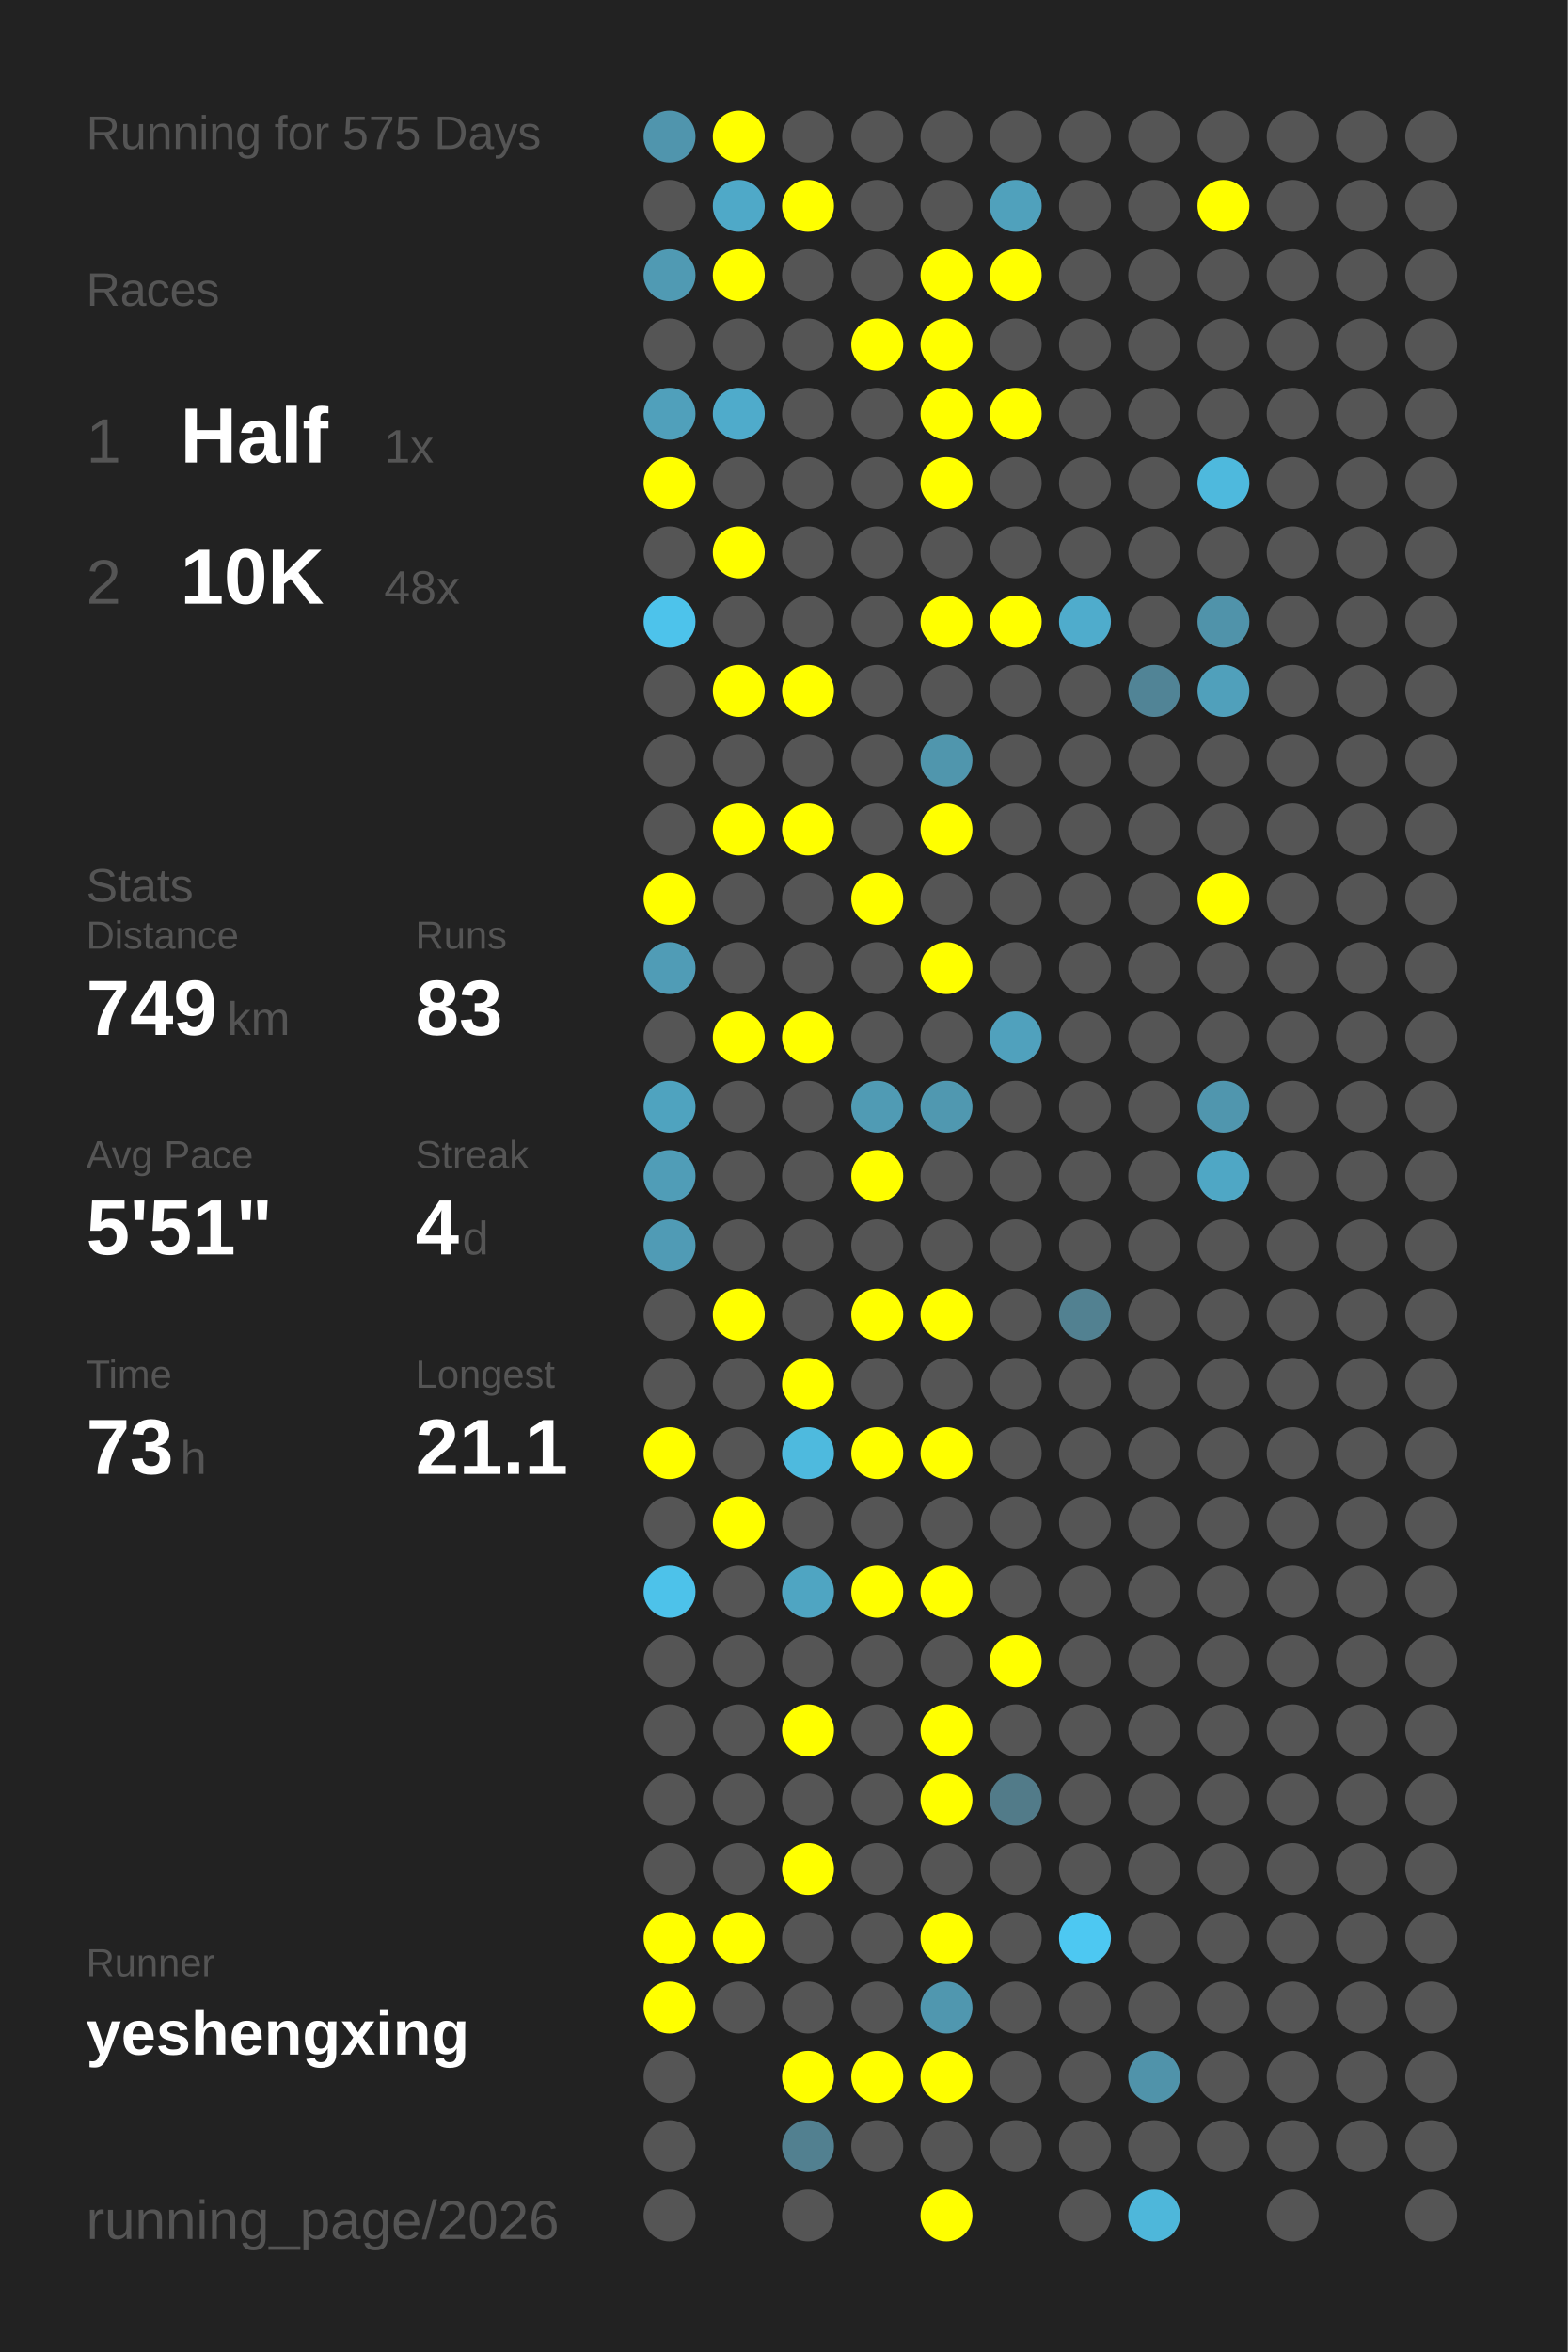
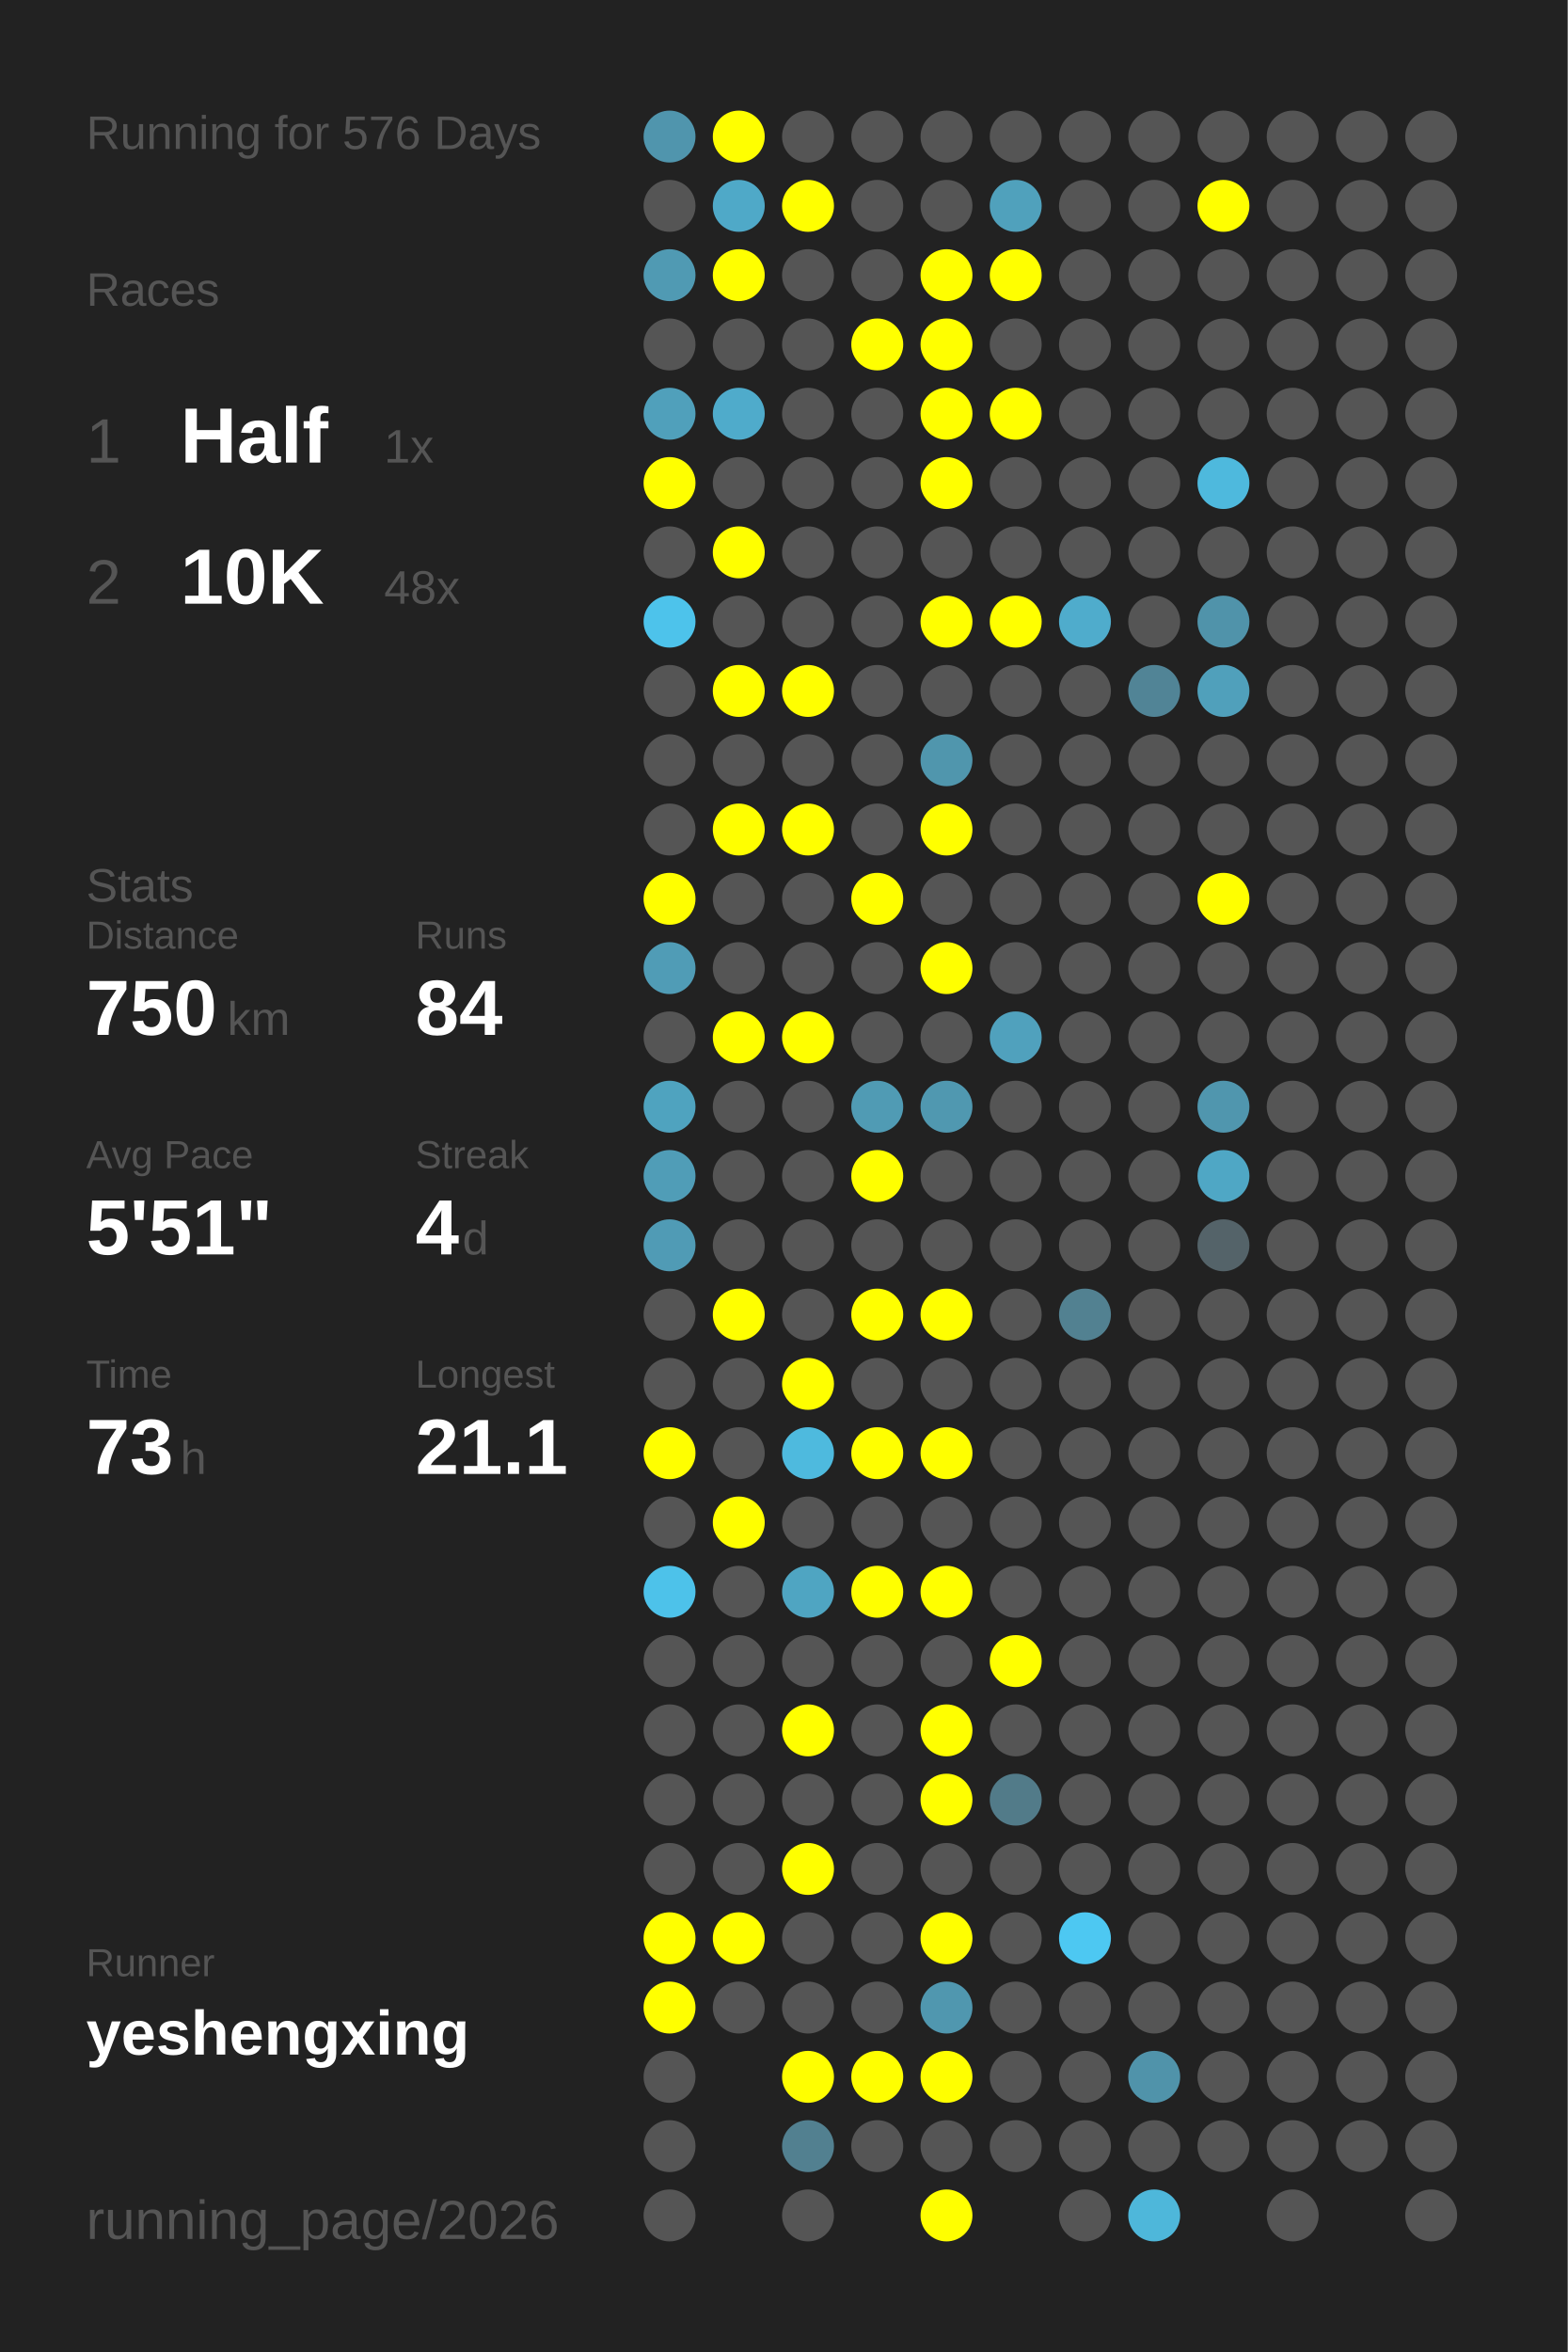
<svg xmlns="http://www.w3.org/2000/svg" baseProfile="full" height="300mm" version="1.1" viewBox="0,0,200,300" width="200mm">
  <defs />
  <rect fill="#222222" height="300" width="200" x="0" y="0" />
-   <text fill="#555555" style="font-size:6px; font-family:Arial;" x="11" y="19">Running for 575 Days</text>
+   <text fill="#555555" style="font-size:6px; font-family:Arial;" x="11" y="19">Running for 576 Days</text>
  <text fill="#555555" style="font-size:6px; font-family:Arial;" x="11" y="39">Races</text>
  <text fill="#555555" style="font-size:8px; font-family:Arial;" x="11" y="59">1</text>
  <text fill="#FFFFFF" style="font-size:10px; font-family:Arial; font-weight:bold;" x="23" y="59">Half</text>
  <text fill="#555555" style="font-size:6px; font-family:Arial;" x="49" y="59">1x</text>
  <text fill="#555555" style="font-size:8px; font-family:Arial;" x="11" y="77">2</text>
  <text fill="#FFFFFF" style="font-size:10px; font-family:Arial; font-weight:bold;" x="23" y="77">10K</text>
  <text fill="#555555" style="font-size:6px; font-family:Arial;" x="49" y="77">48x</text>
  <text fill="#555555" style="font-size:6px; font-family:Arial;" x="11" y="115">Stats</text>
  <text fill="#555555" style="font-size:5px; font-family:Arial;" x="11" y="121">Distance</text>
-   <text fill="#FFFFFF" style="font-size:10px; font-family:Arial; font-weight:bold;" x="11" y="132">749</text>
+   <text fill="#FFFFFF" style="font-size:10px; font-family:Arial; font-weight:bold;" x="11" y="132">750</text>
  <text fill="#555555" style="font-size:6px; font-family:Arial;" x="29" y="132">km</text>
  <text fill="#555555" style="font-size:5px; font-family:Arial;" x="53" y="121">Runs</text>
-   <text fill="#FFFFFF" style="font-size:10px; font-family:Arial; font-weight:bold;" x="53" y="132">83</text>
+   <text fill="#FFFFFF" style="font-size:10px; font-family:Arial; font-weight:bold;" x="53" y="132">84</text>
  <text fill="#555555" style="font-size:5px; font-family:Arial;" x="11" y="149">Avg Pace</text>
  <text fill="#FFFFFF" style="font-size:10px; font-family:Arial; font-weight:bold;" x="11" y="160">5'51"</text>
  <text fill="#555555" style="font-size:5px; font-family:Arial;" x="53" y="149">Streak</text>
  <text fill="#FFFFFF" style="font-size:10px; font-family:Arial; font-weight:bold;" x="53" y="160">4</text>
  <text fill="#555555" style="font-size:6px; font-family:Arial;" x="59" y="160">d</text>
  <text fill="#555555" style="font-size:5px; font-family:Arial;" x="11" y="177">Time</text>
  <text fill="#FFFFFF" style="font-size:10px; font-family:Arial; font-weight:bold;" x="11" y="188">73</text>
  <text fill="#555555" style="font-size:6px; font-family:Arial;" x="23" y="188">h</text>
  <text fill="#555555" style="font-size:5px; font-family:Arial;" x="53" y="177">Longest</text>
  <text fill="#FFFFFF" style="font-size:10px; font-family:Arial; font-weight:bold;" x="53" y="188">21.1</text>
  <text fill="#555555" style="font-size:5px; font-family:Arial;" x="11" y="252.065">Runner</text>
  <text fill="#FFFFFF" style="font-size:8px; font-family:Arial; font-weight:bold;" x="11" y="262.065">yeshengxing</text>
  <text fill="#555555" style="font-size:7px; font-family:Arial;" x="11" y="285.581">running_page/2026</text>
  <circle cx="85.417" cy="17.419" fill="#5095ad" r="3.312" />
  <circle cx="85.417" cy="26.258" fill="#555555" r="3.312" />
  <circle cx="85.417" cy="35.097" fill="#509ab3" r="3.312" />
  <circle cx="85.417" cy="43.935" fill="#555555" r="3.312" />
  <circle cx="85.417" cy="52.774" fill="#50a0bb" r="3.312" />
  <circle cx="85.417" cy="61.613" fill="#FFFF00" r="3.312" />
  <circle cx="85.417" cy="70.452" fill="#555555" r="3.312" />
  <circle cx="85.417" cy="79.29" fill="#4dc3eb" r="3.312" />
  <circle cx="85.417" cy="88.129" fill="#555555" r="3.312" />
  <circle cx="85.417" cy="96.968" fill="#555555" r="3.312" />
  <circle cx="85.417" cy="105.806" fill="#555555" r="3.312" />
  <circle cx="85.417" cy="114.645" fill="#FFFF00" r="3.312" />
  <circle cx="85.417" cy="123.484" fill="#509cb6" r="3.312" />
  <circle cx="85.417" cy="132.323" fill="#555555" r="3.312" />
  <circle cx="85.417" cy="141.161" fill="#4fa3bf" r="3.312" />
  <circle cx="85.417" cy="150" fill="#509db7" r="3.312" />
  <circle cx="85.417" cy="158.839" fill="#509bb5" r="3.312" />
  <circle cx="85.417" cy="167.677" fill="#555555" r="3.312" />
  <circle cx="85.417" cy="176.516" fill="#555555" r="3.312" />
  <circle cx="85.417" cy="185.355" fill="#FFFF00" r="3.312" />
  <circle cx="85.417" cy="194.194" fill="#555555" r="3.312" />
  <circle cx="85.417" cy="203.032" fill="#4dc2ea" r="3.312" />
  <circle cx="85.417" cy="211.871" fill="#555555" r="3.312" />
  <circle cx="85.417" cy="220.71" fill="#555555" r="3.312" />
  <circle cx="85.417" cy="229.548" fill="#555555" r="3.312" />
  <circle cx="85.417" cy="238.387" fill="#555555" r="3.312" />
  <circle cx="85.417" cy="247.226" fill="#FFFF00" r="3.312" />
  <circle cx="85.417" cy="256.065" fill="#FFFF00" r="3.312" />
  <circle cx="85.417" cy="264.903" fill="#555555" r="3.312" />
  <circle cx="85.417" cy="273.742" fill="#555555" r="3.312" />
  <circle cx="85.417" cy="282.581" fill="#555555" r="3.312" />
  <circle cx="94.25" cy="17.419" fill="#FFFF00" r="3.312" />
  <circle cx="94.25" cy="26.258" fill="#4fa9c8" r="3.312" />
  <circle cx="94.25" cy="35.097" fill="#FFFF00" r="3.312" />
  <circle cx="94.25" cy="43.935" fill="#555555" r="3.312" />
  <circle cx="94.25" cy="52.774" fill="#4fabcb" r="3.312" />
  <circle cx="94.25" cy="61.613" fill="#555555" r="3.312" />
  <circle cx="94.25" cy="70.452" fill="#FFFF00" r="3.312" />
  <circle cx="94.25" cy="79.29" fill="#555555" r="3.312" />
  <circle cx="94.25" cy="88.129" fill="#FFFF00" r="3.312" />
  <circle cx="94.25" cy="96.968" fill="#555555" r="3.312" />
  <circle cx="94.25" cy="105.806" fill="#FFFF00" r="3.312" />
  <circle cx="94.25" cy="114.645" fill="#555555" r="3.312" />
  <circle cx="94.25" cy="123.484" fill="#555555" r="3.312" />
  <circle cx="94.25" cy="132.323" fill="#FFFF00" r="3.312" />
  <circle cx="94.25" cy="141.161" fill="#555555" r="3.312" />
  <circle cx="94.25" cy="150" fill="#555555" r="3.312" />
  <circle cx="94.25" cy="158.839" fill="#555555" r="3.312" />
  <circle cx="94.25" cy="167.677" fill="#FFFF00" r="3.312" />
  <circle cx="94.25" cy="176.516" fill="#555555" r="3.312" />
  <circle cx="94.25" cy="185.355" fill="#555555" r="3.312" />
  <circle cx="94.25" cy="194.194" fill="#FFFF00" r="3.312" />
  <circle cx="94.25" cy="203.032" fill="#555555" r="3.312" />
  <circle cx="94.25" cy="211.871" fill="#555555" r="3.312" />
  <circle cx="94.25" cy="220.71" fill="#555555" r="3.312" />
  <circle cx="94.25" cy="229.548" fill="#555555" r="3.312" />
  <circle cx="94.25" cy="238.387" fill="#555555" r="3.312" />
  <circle cx="94.25" cy="247.226" fill="#FFFF00" r="3.312" />
  <circle cx="94.25" cy="256.065" fill="#555555" r="3.312" />
  <circle cx="103.083" cy="17.419" fill="#555555" r="3.312" />
  <circle cx="103.083" cy="26.258" fill="#FFFF00" r="3.312" />
  <circle cx="103.083" cy="35.097" fill="#555555" r="3.312" />
  <circle cx="103.083" cy="43.935" fill="#555555" r="3.312" />
  <circle cx="103.083" cy="52.774" fill="#555555" r="3.312" />
  <circle cx="103.083" cy="61.613" fill="#555555" r="3.312" />
  <circle cx="103.083" cy="70.452" fill="#555555" r="3.312" />
  <circle cx="103.083" cy="79.29" fill="#555555" r="3.312" />
  <circle cx="103.083" cy="88.129" fill="#FFFF00" r="3.312" />
  <circle cx="103.083" cy="96.968" fill="#555555" r="3.312" />
  <circle cx="103.083" cy="105.806" fill="#FFFF00" r="3.312" />
  <circle cx="103.083" cy="114.645" fill="#555555" r="3.312" />
  <circle cx="103.083" cy="123.484" fill="#555555" r="3.312" />
  <circle cx="103.083" cy="132.323" fill="#FFFF00" r="3.312" />
  <circle cx="103.083" cy="141.161" fill="#555555" r="3.312" />
  <circle cx="103.083" cy="150" fill="#555555" r="3.312" />
  <circle cx="103.083" cy="158.839" fill="#555555" r="3.312" />
  <circle cx="103.083" cy="167.677" fill="#555555" r="3.312" />
  <circle cx="103.083" cy="176.516" fill="#FFFF00" r="3.312" />
  <circle cx="103.083" cy="185.355" fill="#4ebade" r="3.312" />
  <circle cx="103.083" cy="194.194" fill="#555555" r="3.312" />
  <circle cx="103.083" cy="203.032" fill="#4fa5c2" r="3.312" />
  <circle cx="103.083" cy="211.871" fill="#555555" r="3.312" />
  <circle cx="103.083" cy="220.71" fill="#FFFF00" r="3.312" />
  <circle cx="103.083" cy="229.548" fill="#555555" r="3.312" />
  <circle cx="103.083" cy="238.387" fill="#FFFF00" r="3.312" />
  <circle cx="103.083" cy="247.226" fill="#555555" r="3.312" />
  <circle cx="103.083" cy="256.065" fill="#555555" r="3.312" />
  <circle cx="103.083" cy="264.903" fill="#FFFF00" r="3.312" />
  <circle cx="103.083" cy="273.742" fill="#528090" r="3.312" />
  <circle cx="103.083" cy="282.581" fill="#555555" r="3.312" />
  <circle cx="111.917" cy="17.419" fill="#555555" r="3.312" />
  <circle cx="111.917" cy="26.258" fill="#555555" r="3.312" />
  <circle cx="111.917" cy="35.097" fill="#555555" r="3.312" />
  <circle cx="111.917" cy="43.935" fill="#FFFF00" r="3.312" />
  <circle cx="111.917" cy="52.774" fill="#555555" r="3.312" />
  <circle cx="111.917" cy="61.613" fill="#555555" r="3.312" />
  <circle cx="111.917" cy="70.452" fill="#555555" r="3.312" />
  <circle cx="111.917" cy="79.29" fill="#555555" r="3.312" />
  <circle cx="111.917" cy="88.129" fill="#555555" r="3.312" />
  <circle cx="111.917" cy="96.968" fill="#555555" r="3.312" />
  <circle cx="111.917" cy="105.806" fill="#555555" r="3.312" />
  <circle cx="111.917" cy="114.645" fill="#FFFF00" r="3.312" />
  <circle cx="111.917" cy="123.484" fill="#555555" r="3.312" />
  <circle cx="111.917" cy="132.323" fill="#555555" r="3.312" />
  <circle cx="111.917" cy="141.161" fill="#509bb4" r="3.312" />
  <circle cx="111.917" cy="150" fill="#FFFF00" r="3.312" />
  <circle cx="111.917" cy="158.839" fill="#555555" r="3.312" />
  <circle cx="111.917" cy="167.677" fill="#FFFF00" r="3.312" />
  <circle cx="111.917" cy="176.516" fill="#555555" r="3.312" />
  <circle cx="111.917" cy="185.355" fill="#FFFF00" r="3.312" />
  <circle cx="111.917" cy="194.194" fill="#555555" r="3.312" />
  <circle cx="111.917" cy="203.032" fill="#FFFF00" r="3.312" />
  <circle cx="111.917" cy="211.871" fill="#555555" r="3.312" />
  <circle cx="111.917" cy="220.71" fill="#555555" r="3.312" />
  <circle cx="111.917" cy="229.548" fill="#555555" r="3.312" />
  <circle cx="111.917" cy="238.387" fill="#555555" r="3.312" />
  <circle cx="111.917" cy="247.226" fill="#555555" r="3.312" />
  <circle cx="111.917" cy="256.065" fill="#555555" r="3.312" />
  <circle cx="111.917" cy="264.903" fill="#FFFF00" r="3.312" />
  <circle cx="111.917" cy="273.742" fill="#555555" r="3.312" />
  <circle cx="120.75" cy="17.419" fill="#555555" r="3.312" />
  <circle cx="120.75" cy="26.258" fill="#555555" r="3.312" />
  <circle cx="120.75" cy="35.097" fill="#FFFF00" r="3.312" />
  <circle cx="120.75" cy="43.935" fill="#FFFF00" r="3.312" />
  <circle cx="120.75" cy="52.774" fill="#FFFF00" r="3.312" />
  <circle cx="120.75" cy="61.613" fill="#FFFF00" r="3.312" />
  <circle cx="120.75" cy="70.452" fill="#555555" r="3.312" />
  <circle cx="120.75" cy="79.29" fill="#FFFF00" r="3.312" />
  <circle cx="120.75" cy="88.129" fill="#555555" r="3.312" />
  <circle cx="120.75" cy="96.968" fill="#5096ad" r="3.312" />
  <circle cx="120.75" cy="105.806" fill="#FFFF00" r="3.312" />
  <circle cx="120.75" cy="114.645" fill="#555555" r="3.312" />
  <circle cx="120.75" cy="123.484" fill="#FFFF00" r="3.312" />
  <circle cx="120.75" cy="132.323" fill="#555555" r="3.312" />
  <circle cx="120.75" cy="141.161" fill="#5098b0" r="3.312" />
  <circle cx="120.75" cy="150" fill="#555555" r="3.312" />
  <circle cx="120.75" cy="158.839" fill="#555555" r="3.312" />
  <circle cx="120.75" cy="167.677" fill="#FFFF00" r="3.312" />
  <circle cx="120.75" cy="176.516" fill="#555555" r="3.312" />
  <circle cx="120.75" cy="185.355" fill="#FFFF00" r="3.312" />
  <circle cx="120.75" cy="194.194" fill="#555555" r="3.312" />
  <circle cx="120.75" cy="203.032" fill="#FFFF00" r="3.312" />
  <circle cx="120.75" cy="211.871" fill="#555555" r="3.312" />
  <circle cx="120.75" cy="220.71" fill="#FFFF00" r="3.312" />
  <circle cx="120.75" cy="229.548" fill="#FFFF00" r="3.312" />
  <circle cx="120.75" cy="238.387" fill="#555555" r="3.312" />
  <circle cx="120.75" cy="247.226" fill="#FFFF00" r="3.312" />
  <circle cx="120.75" cy="256.065" fill="#5097af" r="3.312" />
  <circle cx="120.75" cy="264.903" fill="#FFFF00" r="3.312" />
  <circle cx="120.75" cy="273.742" fill="#555555" r="3.312" />
  <circle cx="120.75" cy="282.581" fill="#FFFF00" r="3.312" />
  <circle cx="129.583" cy="17.419" fill="#555555" r="3.312" />
  <circle cx="129.583" cy="26.258" fill="#50a1bc" r="3.312" />
  <circle cx="129.583" cy="35.097" fill="#FFFF00" r="3.312" />
  <circle cx="129.583" cy="43.935" fill="#555555" r="3.312" />
  <circle cx="129.583" cy="52.774" fill="#FFFF00" r="3.312" />
  <circle cx="129.583" cy="61.613" fill="#555555" r="3.312" />
  <circle cx="129.583" cy="70.452" fill="#555555" r="3.312" />
  <circle cx="129.583" cy="79.29" fill="#FFFF00" r="3.312" />
  <circle cx="129.583" cy="88.129" fill="#555555" r="3.312" />
  <circle cx="129.583" cy="96.968" fill="#555555" r="3.312" />
  <circle cx="129.583" cy="105.806" fill="#555555" r="3.312" />
  <circle cx="129.583" cy="114.645" fill="#555555" r="3.312" />
  <circle cx="129.583" cy="123.484" fill="#555555" r="3.312" />
  <circle cx="129.583" cy="132.323" fill="#50a1bd" r="3.312" />
  <circle cx="129.583" cy="141.161" fill="#555555" r="3.312" />
  <circle cx="129.583" cy="150" fill="#555555" r="3.312" />
  <circle cx="129.583" cy="158.839" fill="#555555" r="3.312" />
  <circle cx="129.583" cy="167.677" fill="#555555" r="3.312" />
  <circle cx="129.583" cy="176.516" fill="#555555" r="3.312" />
  <circle cx="129.583" cy="185.355" fill="#555555" r="3.312" />
  <circle cx="129.583" cy="194.194" fill="#555555" r="3.312" />
  <circle cx="129.583" cy="203.032" fill="#555555" r="3.312" />
  <circle cx="129.583" cy="211.871" fill="#FFFF00" r="3.312" />
  <circle cx="129.583" cy="220.71" fill="#555555" r="3.312" />
  <circle cx="129.583" cy="229.548" fill="#527b89" r="3.312" />
  <circle cx="129.583" cy="238.387" fill="#555555" r="3.312" />
  <circle cx="129.583" cy="247.226" fill="#555555" r="3.312" />
  <circle cx="129.583" cy="256.065" fill="#555555" r="3.312" />
  <circle cx="129.583" cy="264.903" fill="#555555" r="3.312" />
  <circle cx="129.583" cy="273.742" fill="#555555" r="3.312" />
  <circle cx="138.417" cy="17.419" fill="#555555" r="3.312" />
  <circle cx="138.417" cy="26.258" fill="#555555" r="3.312" />
  <circle cx="138.417" cy="35.097" fill="#555555" r="3.312" />
  <circle cx="138.417" cy="43.935" fill="#555555" r="3.312" />
  <circle cx="138.417" cy="52.774" fill="#555555" r="3.312" />
  <circle cx="138.417" cy="61.613" fill="#555555" r="3.312" />
  <circle cx="138.417" cy="70.452" fill="#555555" r="3.312" />
  <circle cx="138.417" cy="79.29" fill="#4faccc" r="3.312" />
  <circle cx="138.417" cy="88.129" fill="#555555" r="3.312" />
  <circle cx="138.417" cy="96.968" fill="#555555" r="3.312" />
  <circle cx="138.417" cy="105.806" fill="#555555" r="3.312" />
  <circle cx="138.417" cy="114.645" fill="#555555" r="3.312" />
  <circle cx="138.417" cy="123.484" fill="#555555" r="3.312" />
  <circle cx="138.417" cy="132.323" fill="#555555" r="3.312" />
  <circle cx="138.417" cy="141.161" fill="#555555" r="3.312" />
  <circle cx="138.417" cy="150" fill="#555555" r="3.312" />
  <circle cx="138.417" cy="158.839" fill="#555555" r="3.312" />
  <circle cx="138.417" cy="167.677" fill="#528191" r="3.312" />
  <circle cx="138.417" cy="176.516" fill="#555555" r="3.312" />
  <circle cx="138.417" cy="185.355" fill="#555555" r="3.312" />
  <circle cx="138.417" cy="194.194" fill="#555555" r="3.312" />
  <circle cx="138.417" cy="203.032" fill="#555555" r="3.312" />
  <circle cx="138.417" cy="211.871" fill="#555555" r="3.312" />
  <circle cx="138.417" cy="220.71" fill="#555555" r="3.312" />
  <circle cx="138.417" cy="229.548" fill="#555555" r="3.312" />
  <circle cx="138.417" cy="238.387" fill="#555555" r="3.312" />
  <circle cx="138.417" cy="247.226" fill="#4dc8f2" r="3.312" />
  <circle cx="138.417" cy="256.065" fill="#555555" r="3.312" />
  <circle cx="138.417" cy="264.903" fill="#555555" r="3.312" />
  <circle cx="138.417" cy="273.742" fill="#555555" r="3.312" />
  <circle cx="138.417" cy="282.581" fill="#555555" r="3.312" />
  <circle cx="147.25" cy="17.419" fill="#555555" r="3.312" />
  <circle cx="147.25" cy="26.258" fill="#555555" r="3.312" />
  <circle cx="147.25" cy="35.097" fill="#555555" r="3.312" />
  <circle cx="147.25" cy="43.935" fill="#555555" r="3.312" />
  <circle cx="147.25" cy="52.774" fill="#555555" r="3.312" />
  <circle cx="147.25" cy="61.613" fill="#555555" r="3.312" />
  <circle cx="147.25" cy="70.452" fill="#555555" r="3.312" />
  <circle cx="147.25" cy="79.29" fill="#555555" r="3.312" />
  <circle cx="147.25" cy="88.129" fill="#518496" r="3.312" />
  <circle cx="147.25" cy="96.968" fill="#555555" r="3.312" />
  <circle cx="147.25" cy="105.806" fill="#555555" r="3.312" />
  <circle cx="147.25" cy="114.645" fill="#555555" r="3.312" />
  <circle cx="147.25" cy="123.484" fill="#555555" r="3.312" />
  <circle cx="147.25" cy="132.323" fill="#555555" r="3.312" />
  <circle cx="147.25" cy="141.161" fill="#555555" r="3.312" />
  <circle cx="147.25" cy="150" fill="#555555" r="3.312" />
  <circle cx="147.25" cy="158.839" fill="#555555" r="3.312" />
  <circle cx="147.25" cy="167.677" fill="#555555" r="3.312" />
  <circle cx="147.25" cy="176.516" fill="#555555" r="3.312" />
  <circle cx="147.25" cy="185.355" fill="#555555" r="3.312" />
  <circle cx="147.25" cy="194.194" fill="#555555" r="3.312" />
  <circle cx="147.25" cy="203.032" fill="#555555" r="3.312" />
  <circle cx="147.25" cy="211.871" fill="#555555" r="3.312" />
  <circle cx="147.25" cy="220.71" fill="#555555" r="3.312" />
  <circle cx="147.25" cy="229.548" fill="#555555" r="3.312" />
  <circle cx="147.25" cy="238.387" fill="#555555" r="3.312" />
  <circle cx="147.25" cy="247.226" fill="#555555" r="3.312" />
  <circle cx="147.25" cy="256.065" fill="#555555" r="3.312" />
  <circle cx="147.25" cy="264.903" fill="#5093aa" r="3.312" />
  <circle cx="147.25" cy="273.742" fill="#555555" r="3.312" />
  <circle cx="147.25" cy="282.581" fill="#4eb7da" r="3.312" />
  <circle cx="156.083" cy="17.419" fill="#555555" r="3.312" />
  <circle cx="156.083" cy="26.258" fill="#FFFF00" r="3.312" />
  <circle cx="156.083" cy="35.097" fill="#555555" r="3.312" />
  <circle cx="156.083" cy="43.935" fill="#555555" r="3.312" />
  <circle cx="156.083" cy="52.774" fill="#555555" r="3.312" />
  <circle cx="156.083" cy="61.613" fill="#4eb9dd" r="3.312" />
  <circle cx="156.083" cy="70.452" fill="#555555" r="3.312" />
  <circle cx="156.083" cy="79.29" fill="#5093aa" r="3.312" />
  <circle cx="156.083" cy="88.129" fill="#50a0bb" r="3.312" />
  <circle cx="156.083" cy="96.968" fill="#555555" r="3.312" />
  <circle cx="156.083" cy="105.806" fill="#555555" r="3.312" />
  <circle cx="156.083" cy="114.645" fill="#FFFF00" r="3.312" />
  <circle cx="156.083" cy="123.484" fill="#555555" r="3.312" />
  <circle cx="156.083" cy="132.323" fill="#555555" r="3.312" />
  <circle cx="156.083" cy="141.161" fill="#5096ae" r="3.312" />
  <circle cx="156.083" cy="150" fill="#4fa7c5" r="3.312" />
-   <circle cx="156.083" cy="158.839" fill="#555555" r="3.312" />
+   <circle cx="156.083" cy="158.839" fill="#546369" r="3.312" />
  <circle cx="156.083" cy="167.677" fill="#555555" r="3.312" />
  <circle cx="156.083" cy="176.516" fill="#555555" r="3.312" />
  <circle cx="156.083" cy="185.355" fill="#555555" r="3.312" />
  <circle cx="156.083" cy="194.194" fill="#555555" r="3.312" />
  <circle cx="156.083" cy="203.032" fill="#555555" r="3.312" />
  <circle cx="156.083" cy="211.871" fill="#555555" r="3.312" />
  <circle cx="156.083" cy="220.71" fill="#555555" r="3.312" />
  <circle cx="156.083" cy="229.548" fill="#555555" r="3.312" />
  <circle cx="156.083" cy="238.387" fill="#555555" r="3.312" />
  <circle cx="156.083" cy="247.226" fill="#555555" r="3.312" />
  <circle cx="156.083" cy="256.065" fill="#555555" r="3.312" />
  <circle cx="156.083" cy="264.903" fill="#555555" r="3.312" />
  <circle cx="156.083" cy="273.742" fill="#555555" r="3.312" />
  <circle cx="164.917" cy="17.419" fill="#555555" r="3.312" />
  <circle cx="164.917" cy="26.258" fill="#555555" r="3.312" />
  <circle cx="164.917" cy="35.097" fill="#555555" r="3.312" />
  <circle cx="164.917" cy="43.935" fill="#555555" r="3.312" />
  <circle cx="164.917" cy="52.774" fill="#555555" r="3.312" />
  <circle cx="164.917" cy="61.613" fill="#555555" r="3.312" />
  <circle cx="164.917" cy="70.452" fill="#555555" r="3.312" />
  <circle cx="164.917" cy="79.29" fill="#555555" r="3.312" />
  <circle cx="164.917" cy="88.129" fill="#555555" r="3.312" />
  <circle cx="164.917" cy="96.968" fill="#555555" r="3.312" />
  <circle cx="164.917" cy="105.806" fill="#555555" r="3.312" />
  <circle cx="164.917" cy="114.645" fill="#555555" r="3.312" />
  <circle cx="164.917" cy="123.484" fill="#555555" r="3.312" />
  <circle cx="164.917" cy="132.323" fill="#555555" r="3.312" />
  <circle cx="164.917" cy="141.161" fill="#555555" r="3.312" />
  <circle cx="164.917" cy="150" fill="#555555" r="3.312" />
  <circle cx="164.917" cy="158.839" fill="#555555" r="3.312" />
  <circle cx="164.917" cy="167.677" fill="#555555" r="3.312" />
  <circle cx="164.917" cy="176.516" fill="#555555" r="3.312" />
  <circle cx="164.917" cy="185.355" fill="#555555" r="3.312" />
  <circle cx="164.917" cy="194.194" fill="#555555" r="3.312" />
  <circle cx="164.917" cy="203.032" fill="#555555" r="3.312" />
  <circle cx="164.917" cy="211.871" fill="#555555" r="3.312" />
  <circle cx="164.917" cy="220.71" fill="#555555" r="3.312" />
  <circle cx="164.917" cy="229.548" fill="#555555" r="3.312" />
  <circle cx="164.917" cy="238.387" fill="#555555" r="3.312" />
  <circle cx="164.917" cy="247.226" fill="#555555" r="3.312" />
  <circle cx="164.917" cy="256.065" fill="#555555" r="3.312" />
  <circle cx="164.917" cy="264.903" fill="#555555" r="3.312" />
  <circle cx="164.917" cy="273.742" fill="#555555" r="3.312" />
  <circle cx="164.917" cy="282.581" fill="#555555" r="3.312" />
  <circle cx="173.75" cy="17.419" fill="#555555" r="3.312" />
  <circle cx="173.75" cy="26.258" fill="#555555" r="3.312" />
  <circle cx="173.75" cy="35.097" fill="#555555" r="3.312" />
  <circle cx="173.75" cy="43.935" fill="#555555" r="3.312" />
  <circle cx="173.75" cy="52.774" fill="#555555" r="3.312" />
  <circle cx="173.75" cy="61.613" fill="#555555" r="3.312" />
  <circle cx="173.75" cy="70.452" fill="#555555" r="3.312" />
  <circle cx="173.75" cy="79.29" fill="#555555" r="3.312" />
  <circle cx="173.75" cy="88.129" fill="#555555" r="3.312" />
  <circle cx="173.75" cy="96.968" fill="#555555" r="3.312" />
  <circle cx="173.75" cy="105.806" fill="#555555" r="3.312" />
  <circle cx="173.75" cy="114.645" fill="#555555" r="3.312" />
  <circle cx="173.75" cy="123.484" fill="#555555" r="3.312" />
  <circle cx="173.75" cy="132.323" fill="#555555" r="3.312" />
  <circle cx="173.75" cy="141.161" fill="#555555" r="3.312" />
  <circle cx="173.75" cy="150" fill="#555555" r="3.312" />
  <circle cx="173.75" cy="158.839" fill="#555555" r="3.312" />
  <circle cx="173.75" cy="167.677" fill="#555555" r="3.312" />
  <circle cx="173.75" cy="176.516" fill="#555555" r="3.312" />
  <circle cx="173.75" cy="185.355" fill="#555555" r="3.312" />
  <circle cx="173.75" cy="194.194" fill="#555555" r="3.312" />
  <circle cx="173.75" cy="203.032" fill="#555555" r="3.312" />
  <circle cx="173.75" cy="211.871" fill="#555555" r="3.312" />
  <circle cx="173.75" cy="220.71" fill="#555555" r="3.312" />
  <circle cx="173.75" cy="229.548" fill="#555555" r="3.312" />
  <circle cx="173.75" cy="238.387" fill="#555555" r="3.312" />
  <circle cx="173.75" cy="247.226" fill="#555555" r="3.312" />
  <circle cx="173.75" cy="256.065" fill="#555555" r="3.312" />
  <circle cx="173.75" cy="264.903" fill="#555555" r="3.312" />
  <circle cx="173.75" cy="273.742" fill="#555555" r="3.312" />
  <circle cx="182.583" cy="17.419" fill="#555555" r="3.312" />
  <circle cx="182.583" cy="26.258" fill="#555555" r="3.312" />
  <circle cx="182.583" cy="35.097" fill="#555555" r="3.312" />
  <circle cx="182.583" cy="43.935" fill="#555555" r="3.312" />
  <circle cx="182.583" cy="52.774" fill="#555555" r="3.312" />
  <circle cx="182.583" cy="61.613" fill="#555555" r="3.312" />
  <circle cx="182.583" cy="70.452" fill="#555555" r="3.312" />
  <circle cx="182.583" cy="79.29" fill="#555555" r="3.312" />
  <circle cx="182.583" cy="88.129" fill="#555555" r="3.312" />
  <circle cx="182.583" cy="96.968" fill="#555555" r="3.312" />
  <circle cx="182.583" cy="105.806" fill="#555555" r="3.312" />
  <circle cx="182.583" cy="114.645" fill="#555555" r="3.312" />
  <circle cx="182.583" cy="123.484" fill="#555555" r="3.312" />
  <circle cx="182.583" cy="132.323" fill="#555555" r="3.312" />
  <circle cx="182.583" cy="141.161" fill="#555555" r="3.312" />
  <circle cx="182.583" cy="150" fill="#555555" r="3.312" />
  <circle cx="182.583" cy="158.839" fill="#555555" r="3.312" />
  <circle cx="182.583" cy="167.677" fill="#555555" r="3.312" />
  <circle cx="182.583" cy="176.516" fill="#555555" r="3.312" />
  <circle cx="182.583" cy="185.355" fill="#555555" r="3.312" />
  <circle cx="182.583" cy="194.194" fill="#555555" r="3.312" />
  <circle cx="182.583" cy="203.032" fill="#555555" r="3.312" />
  <circle cx="182.583" cy="211.871" fill="#555555" r="3.312" />
  <circle cx="182.583" cy="220.71" fill="#555555" r="3.312" />
  <circle cx="182.583" cy="229.548" fill="#555555" r="3.312" />
  <circle cx="182.583" cy="238.387" fill="#555555" r="3.312" />
  <circle cx="182.583" cy="247.226" fill="#555555" r="3.312" />
  <circle cx="182.583" cy="256.065" fill="#555555" r="3.312" />
  <circle cx="182.583" cy="264.903" fill="#555555" r="3.312" />
  <circle cx="182.583" cy="273.742" fill="#555555" r="3.312" />
  <circle cx="182.583" cy="282.581" fill="#555555" r="3.312" />
</svg>
